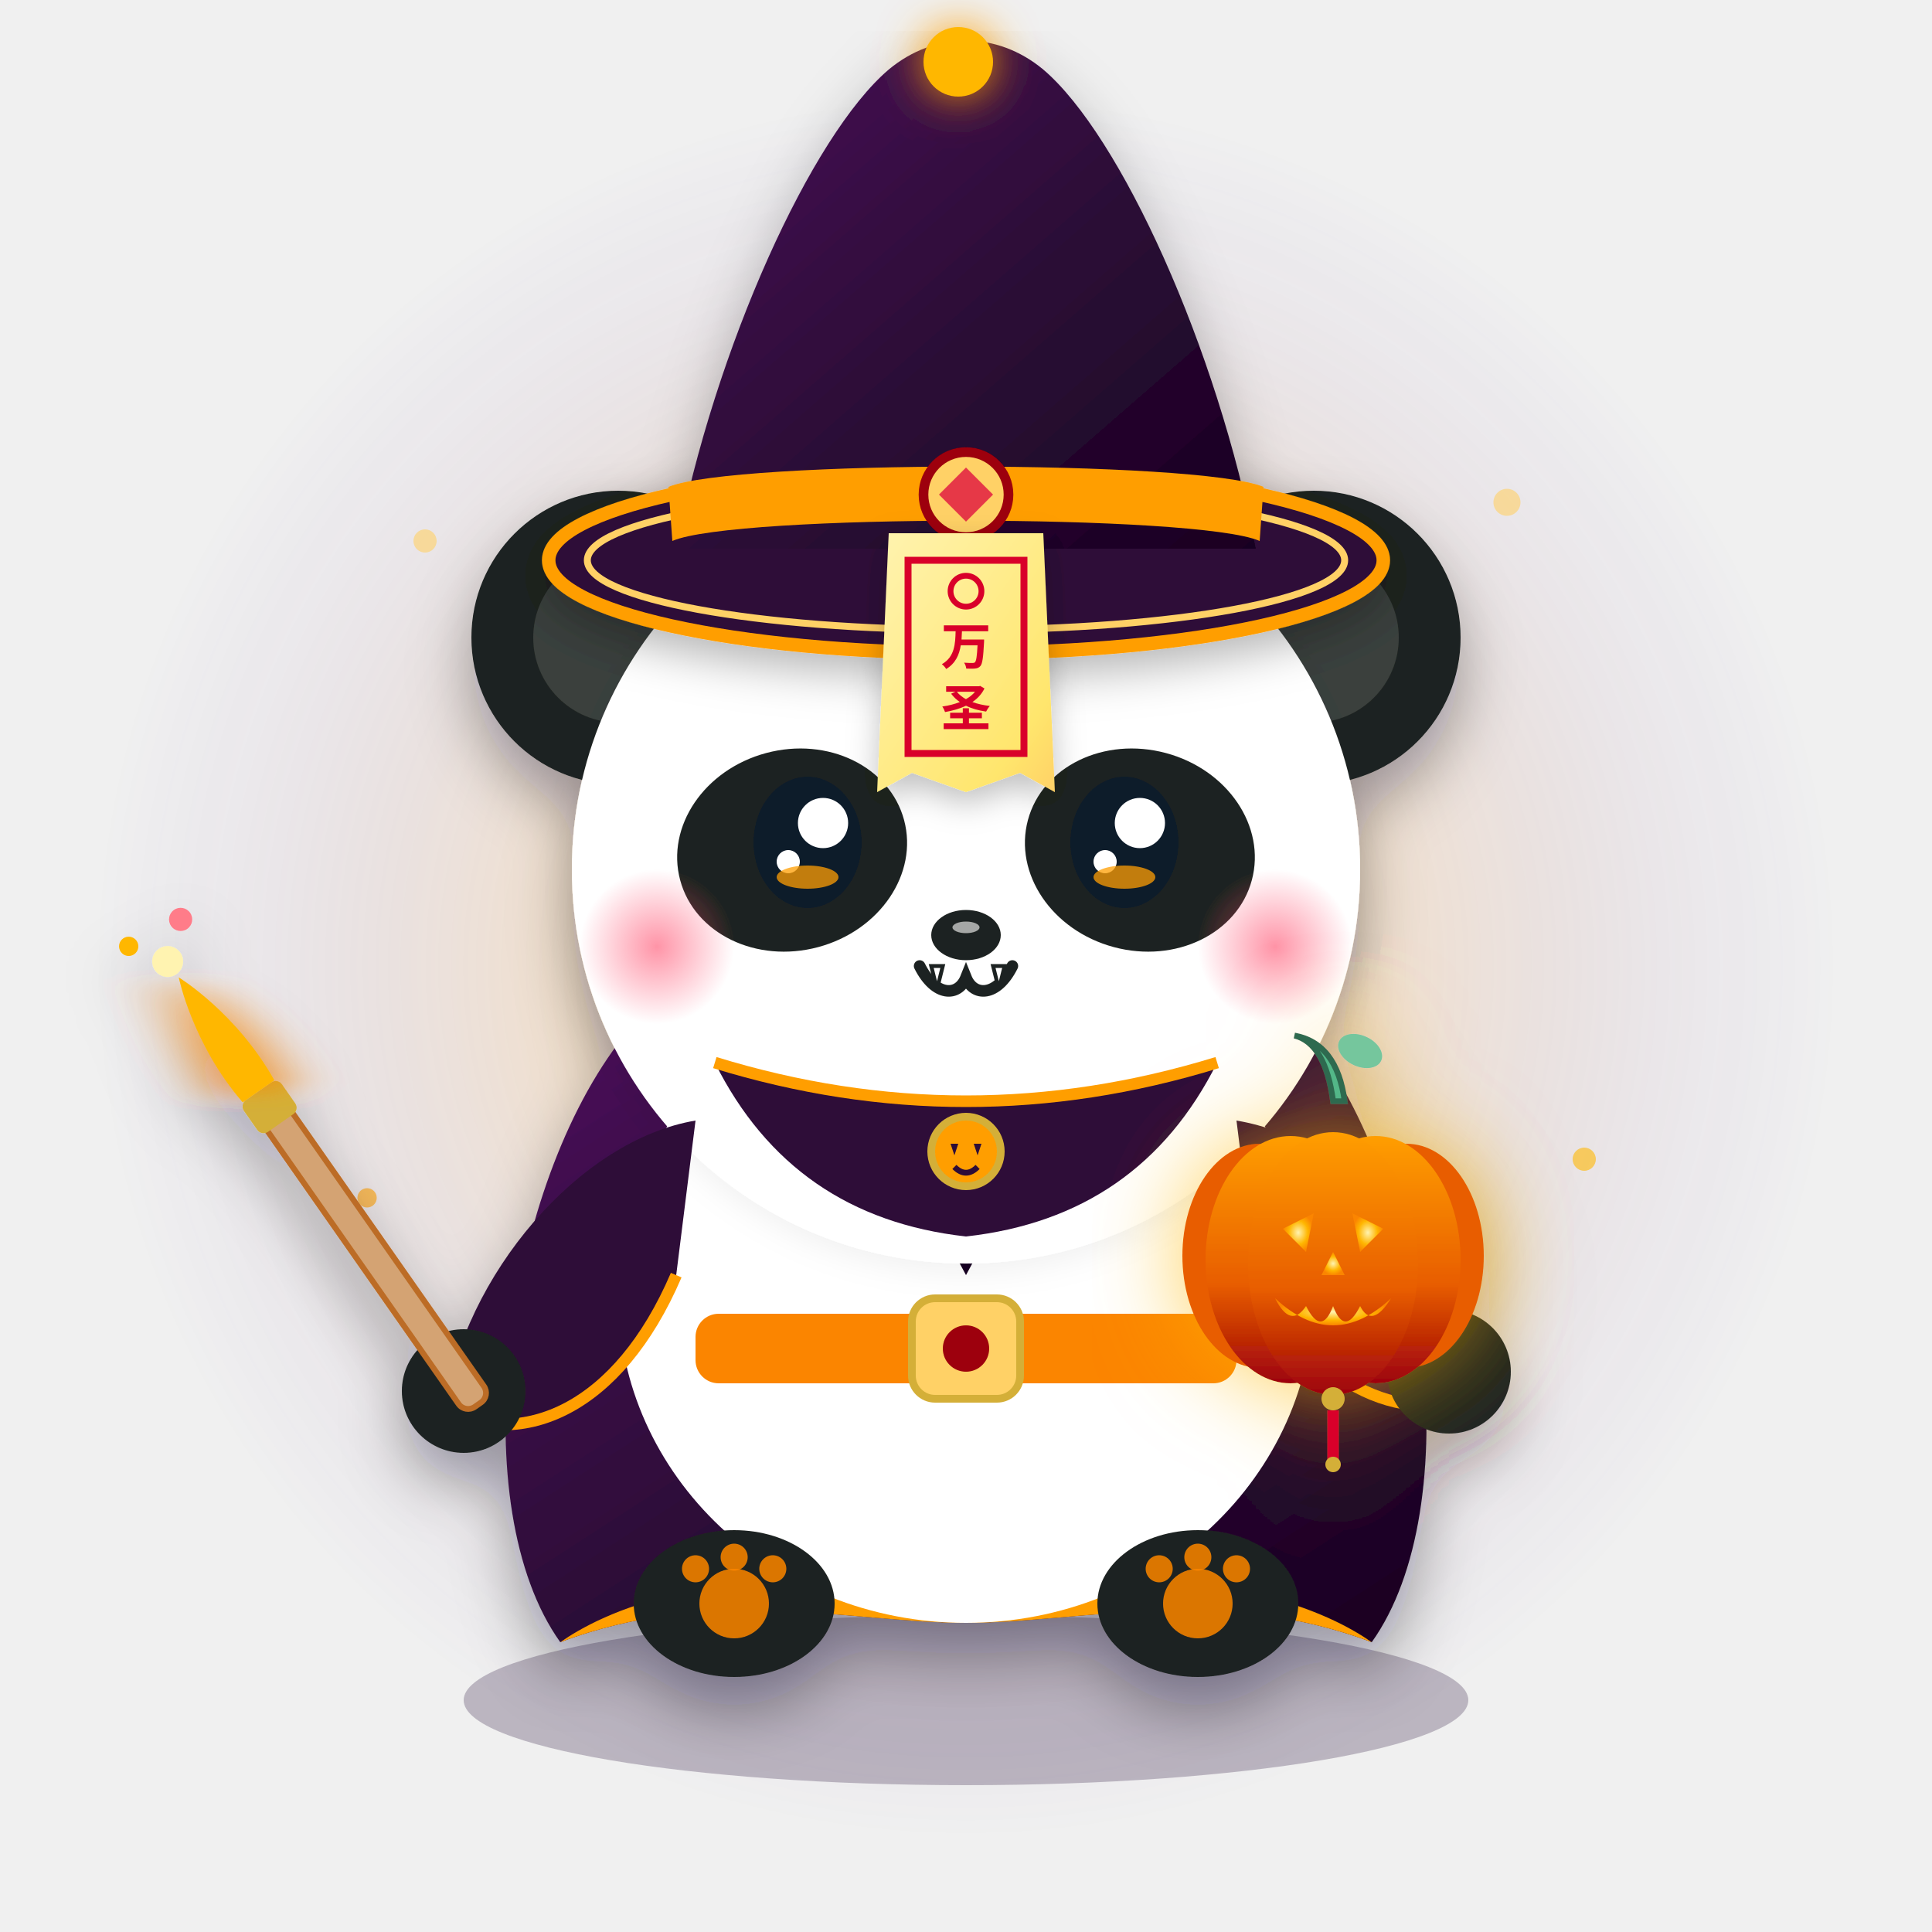
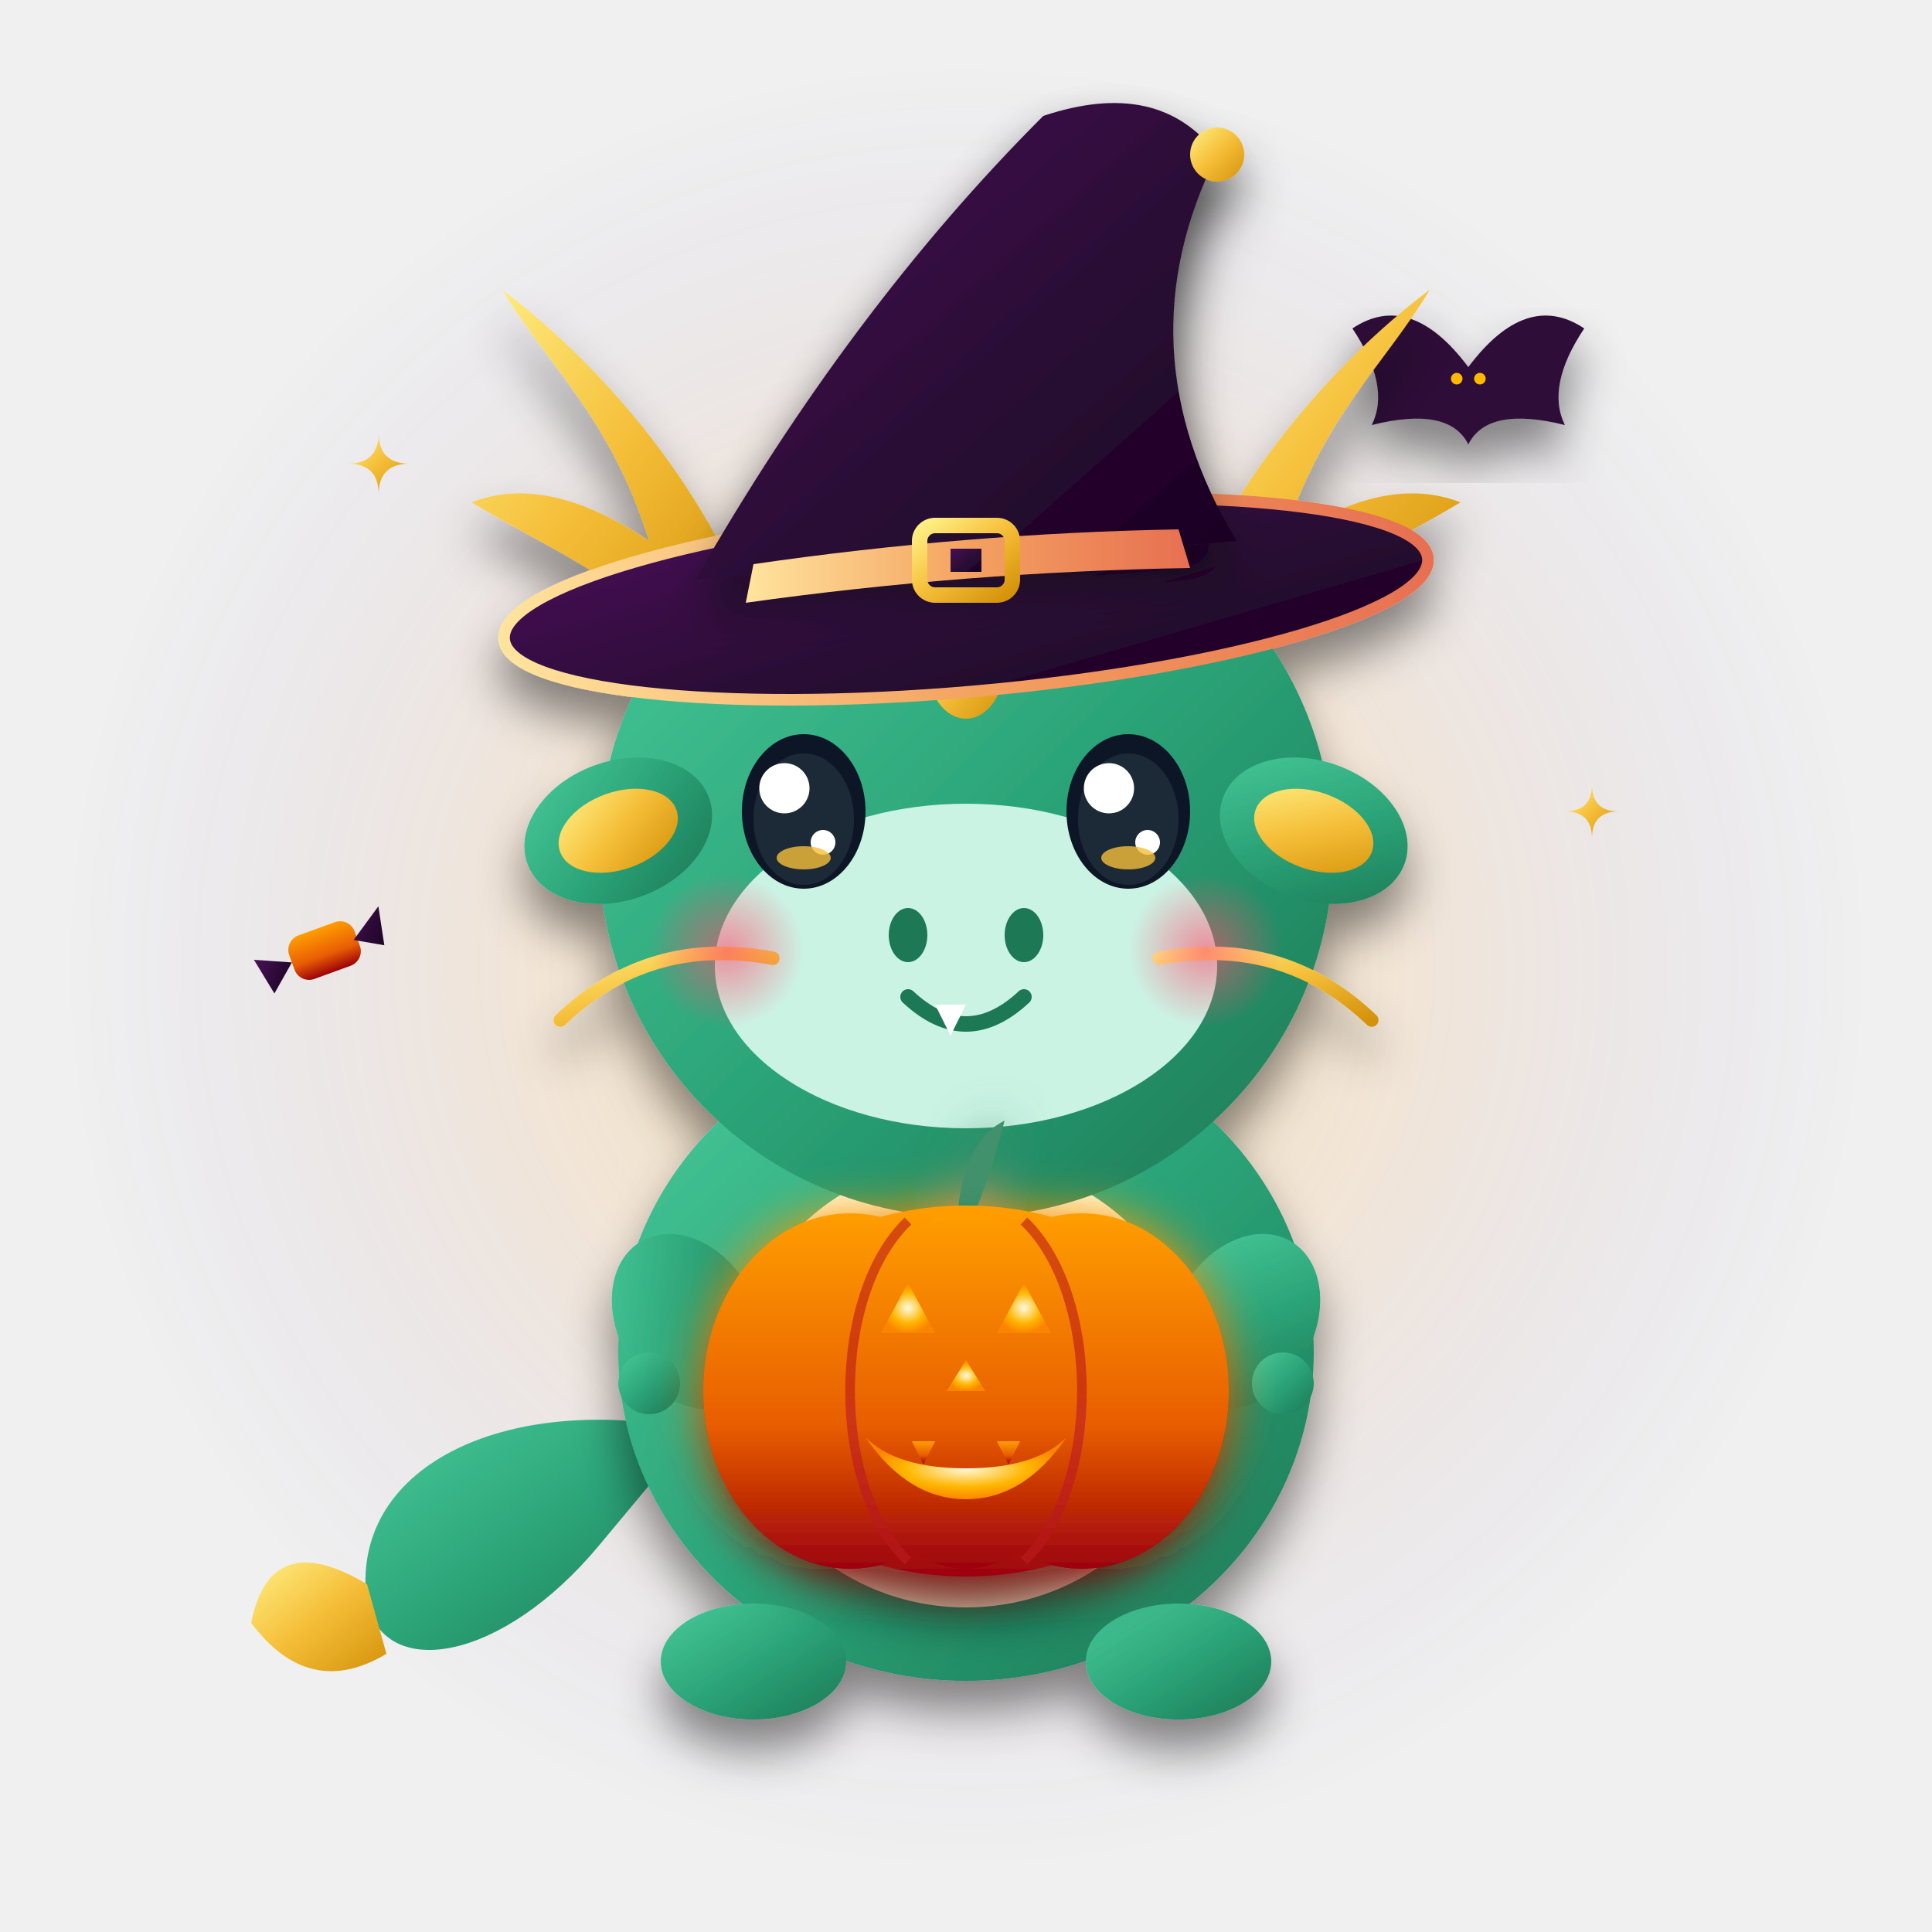
<svg xmlns="http://www.w3.org/2000/svg" viewBox="0 0 500 500" width="100%" height="100%">
  <defs>
    <radialGradient id="halloweenMoonGlow" cx="50%" cy="50%" r="50%">
-       <stop offset="0%" stop-color="#ffb703" stop-opacity="0.35" />
-       <stop offset="45%" stop-color="#fb8500" stop-opacity="0.15" />
+       <stop offset="0%" stop-color="#ffb703" stop-opacity="0.25" />
+       <stop offset="50%" stop-color="#fb8500" stop-opacity="0.1" />
      <stop offset="100%" stop-color="#3a0ca3" stop-opacity="0" />
    </radialGradient>
    <linearGradient id="witchPurple" x1="0%" y1="0%" x2="100%" y2="100%">
      <stop offset="0%" stop-color="#4a1259" />
      <stop offset="50%" stop-color="#2d0a38" />
      <stop offset="100%" stop-color="#190321" />
    </linearGradient>
+     <linearGradient id="dragonJade" x1="0%" y1="0%" x2="100%" y2="100%">
+       <stop offset="0%" stop-color="#48ca9b" />
+       <stop offset="50%" stop-color="#2ca579" />
+       <stop offset="100%" stop-color="#1b7855" />
+     </linearGradient>
+     <linearGradient id="dragonGold" x1="0%" y1="0%" x2="100%" y2="100%">
+       <stop offset="0%" stop-color="#fff085" />
+       <stop offset="50%" stop-color="#f5be38" />
+       <stop offset="100%" stop-color="#d4920a" />
+     </linearGradient>
+     <linearGradient id="dragonBelly" x1="0%" y1="0%" x2="0%" y2="100%">
+       <stop offset="0%" stop-color="#fefae0" />
+       <stop offset="100%" stop-color="#faedcd" />
+     </linearGradient>
    <linearGradient id="pumpkinOrange" x1="0%" y1="0%" x2="0%" y2="100%">
      <stop offset="0%" stop-color="#ff9e00" />
      <stop offset="60%" stop-color="#e85d04" />
      <stop offset="100%" stop-color="#9d0208" />
    </linearGradient>
    <radialGradient id="candleFire" cx="50%" cy="50%" r="50%">
-       <stop offset="0%" stop-color="#fff3b0" />
+       <stop offset="0%" stop-color="#fffbe0" />
      <stop offset="60%" stop-color="#ffb703" />
      <stop offset="100%" stop-color="#fb8500" />
    </radialGradient>
-     <linearGradient id="talismanYellow" x1="0%" y1="0%" x2="100%" y2="100%">
-       <stop offset="0%" stop-color="#fff3b0" />
-       <stop offset="80%" stop-color="#ffe66d" />
-       <stop offset="100%" stop-color="#ffd166" />
-     </linearGradient>
    <linearGradient id="spookyGold" x1="0%" y1="0%" x2="100%" y2="0%">
      <stop offset="0%" stop-color="#ffe49e" />
      <stop offset="50%" stop-color="#f4a261" />
      <stop offset="100%" stop-color="#e76f51" />
    </linearGradient>
-     <radialGradient id="pandaBlush" cx="50%" cy="50%" r="50%">
+     <radialGradient id="dragonBlush" cx="50%" cy="50%" r="50%">
      <stop offset="0%" stop-color="#ff4d6d" stop-opacity="0.6" />
      <stop offset="100%" stop-color="#ff4d6d" stop-opacity="0" />
    </radialGradient>
-     <filter id="spookyShadow" x="-15%" y="-15%" width="130%" height="130%">
-       <feDropShadow dx="0" dy="8" stdDeviation="8" flood-color="#120024" flood-opacity="0.35" />
+     <filter id="spookyShadow" x="-30%" y="-30%" width="160%" height="160%">
+       <feDropShadow dx="0" dy="8" stdDeviation="6" flood-color="#05010a" flood-opacity="0.45" />
    </filter>
-     <filter id="lanternGlow" x="-30%" y="-30%" width="160%" height="160%">
-       <feDropShadow dx="0" dy="0" stdDeviation="12" flood-color="#ffb703" flood-opacity="0.65" />
+     <filter id="pumpkinGlow" x="-50%" y="-50%" width="200%" height="200%">
+       <feGaussianBlur stdDeviation="6" result="blur" />
+       <feMerge>
+         <feMergeNode in="blur" />
+         <feMergeNode in="SourceGraphic" />
+       </feMerge>
    </filter>
  </defs>
  <style>
-     .ghost-float {
-       animation: floatMotion 3.8s ease-in-out infinite;
-       transform-origin: 250px 250px;
+     .float-mascot {
+       animation: halloweenFloat 3.8s ease-in-out infinite;
+       transform-origin: 250px 320px;
    }
    .bat-flutter {
-       animation: batFly 4.2s ease-in-out infinite;
-     }
-     .bat-flutter-reverse {
-       animation: batFlyReverse 3.6s ease-in-out infinite;
-     }
-     .lantern-light {
-       animation: flickerPulse 2.4s ease-in-out infinite alternate;
-       transform-origin: 345px 335px;
-     }
-     .magic-sparkle {
-       animation: sparkleGlow 2.8s ease-in-out infinite alternate;
-     }
-     .talisman-flutter {
-       animation: talismanWiggle 3.2s ease-in-out infinite;
-       transform-origin: 250px 145px;
+       animation: batFly 2.6s ease-in-out infinite alternate;
+       transform-origin: 380px 110px;
+     }
+     .pumpkin-lantern {
+       animation: pumpkinFlicker 3s ease-in-out infinite alternate;
+       transform-origin: 250px 350px;
+     }
+     .tail-wag {
+       animation: tailSway 2.8s ease-in-out infinite;
+       transform-origin: 160px 370px;
+     }
+     .hat-sway {
+       animation: hatTilt 3.8s ease-in-out infinite;
+       transform-origin: 250px 170px;
    }

-     @keyframes floatMotion {
-       0%, 100% { transform: translateY(0px) rotate(0deg); }
-       50% { transform: translateY(-9px) rotate(1.2deg); }
+     @keyframes halloweenFloat {
+       0%, 100% {
+         transform: translateY(0px) rotate(0deg);
+       }
+       50% {
+         transform: translateY(-8px) rotate(1deg);
+       }
+     }
+     @keyframes hatTilt {
+       0%, 100% {
+         transform: rotate(0deg);
+       }
+       50% {
+         transform: rotate(-2deg);
+       }
+     }
+     @keyframes pumpkinFlicker {
+       0% {
+         filter: drop-shadow(0 0 10px rgba(255, 183, 3, 0.45));
+       }
+       100% {
+         filter: drop-shadow(0 0 20px rgba(251, 133, 0, 0.8));
+       }
    }
    @keyframes batFly {
-       0%, 100% { transform: translateY(0) rotate(-4deg); }
-       50% { transform: translateY(-12px) rotate(6deg); }
-     }
-     @keyframes batFlyReverse {
-       0%, 100% { transform: translateY(0) rotate(5deg); }
-       50% { transform: translateY(-10px) rotate(-5deg); }
-     }
-     @keyframes flickerPulse {
-       0% { opacity: 0.88; transform: scale(0.98); }
-       100% { opacity: 1; transform: scale(1.03); }
-     }
-     @keyframes sparkleGlow {
-       0% { opacity: 0.4; transform: scale(0.85); }
-       100% { opacity: 1; transform: scale(1.15); }
-     }
-     @keyframes talismanWiggle {
-       0%, 100% { transform: rotate(0deg); }
-       35% { transform: rotate(3deg); }
-       75% { transform: rotate(-2deg); }
+       0% {
+         transform: translateY(0px) rotate(-3deg);
+       }
+       100% {
+         transform: translateY(-6px) rotate(4deg);
+       }
+     }
+     @keyframes tailSway {
+       0%, 100% {
+         transform: rotate(0deg);
+       }
+       50% {
+         transform: rotate(-8deg);
+       }
    }
  </style>
-   <circle cx="250" cy="250" r="225" fill="url(#halloweenMoonGlow)" />
-   <g class="magic-sparkle" opacity="0.6">
-     <circle cx="110" cy="140" r="3" fill="#ffd166" />
-     <circle cx="390" cy="130" r="3.5" fill="#ffd166" />
-     <circle cx="95" cy="310" r="2.5" fill="#ff9e00" />
-     <circle cx="410" cy="300" r="3" fill="#ffb703" />
-   </g>
-   <ellipse cx="250" cy="440" rx="130" ry="22" fill="#1a042e" opacity="0.25" />
-   <g class="ghost-float" filter="url(#spookyShadow)">
-     <path d="M 160 270 C 130 310, 120 390, 145 425 C 185 410, 220 420, 250 420 C 280 420, 315 410, 355 425 C 380 390, 370 310, 340 270 Z" fill="url(#witchPurple)" />
-     <path d="M 145 425 C 185 410, 220 420, 250 420 C 280 420, 315 410, 355 425 C 345 418, 315 402, 250 412 C 185 402, 155 418, 145 425 Z" fill="#ff9e00" />
-     <ellipse cx="250" cy="335" rx="90" ry="85" fill="#ffffff" />
-     <path d="M 215 265 L 250 330 L 285 265 Z" fill="#190321" />
-     <path d="M 223 265 L 250 315 L 277 265" fill="none" stroke="#ff9e00" stroke-width="4.5" />
-     <path d="M 229 265 L 250 305 L 271 265" fill="none" stroke="#ffd166" stroke-width="3" />
-     <rect x="180" y="340" width="140" height="18" rx="6" fill="#fb8500" />
-     <rect x="236" y="336" width="28" height="26" rx="6" fill="#ffd166" stroke="#d4af37" stroke-width="2" />
-     <circle cx="250" cy="349" r="6" fill="#9d0208" />
-     <ellipse cx="190" cy="415" rx="26" ry="19" fill="#1f2421" />
-     <circle cx="190" cy="415" r="9" fill="#fb8500" opacity="0.85" />
-     <circle cx="180" cy="406" r="3.5" fill="#fb8500" opacity="0.85" />
-     <circle cx="190" cy="403" r="3.5" fill="#fb8500" opacity="0.85" />
-     <circle cx="200" cy="406" r="3.5" fill="#fb8500" opacity="0.85" />
-     <ellipse cx="310" cy="415" rx="26" ry="19" fill="#1f2421" />
-     <circle cx="310" cy="415" r="9" fill="#fb8500" opacity="0.85" />
-     <circle cx="300" cy="406" r="3.5" fill="#fb8500" opacity="0.85" />
-     <circle cx="310" cy="403" r="3.5" fill="#fb8500" opacity="0.85" />
-     <circle cx="320" cy="406" r="3.5" fill="#fb8500" opacity="0.85" />
-     <circle cx="160" cy="165" r="38" fill="#1f2421" />
-     <circle cx="160" cy="165" r="22" fill="#3a403d" />
-     <circle cx="340" cy="165" r="38" fill="#1f2421" />
-     <circle cx="340" cy="165" r="22" fill="#3a403d" />
-     <circle cx="250" cy="225" r="102" fill="#ffffff" filter="drop-shadow(0 2px 4px rgba(0,0,0,0.06))" />
-     <ellipse cx="205" cy="220" rx="30" ry="26" fill="#1f2421" transform="rotate(-15 205 220)" />
-     <ellipse cx="295" cy="220" rx="30" ry="26" fill="#1f2421" transform="rotate(15 295 220)" />
-     <ellipse cx="209" cy="218" rx="14" ry="17" fill="#0d1b2a" />
-     <circle cx="213" cy="213" r="6.5" fill="#ffffff" />
-     <circle cx="204" cy="223" r="3" fill="#ffffff" />
-     <ellipse cx="209" cy="227" rx="8" ry="3" fill="#ff9e00" opacity="0.75" />
-     <ellipse cx="291" cy="218" rx="14" ry="17" fill="#0d1b2a" />
-     <circle cx="295" cy="213" r="6.5" fill="#ffffff" />
-     <circle cx="286" cy="223" r="3" fill="#ffffff" />
-     <ellipse cx="291" cy="227" rx="8" ry="3" fill="#ff9e00" opacity="0.75" />
-     <circle cx="170" cy="245" r="20" fill="url(#pandaBlush)" />
-     <circle cx="330" cy="245" r="20" fill="url(#pandaBlush)" />
-     <ellipse cx="250" cy="242" rx="9" ry="6.5" fill="#1f2421" />
-     <ellipse cx="250" cy="240" rx="3.5" ry="1.5" fill="#ffffff" opacity="0.6" />
-     <path d="M 238 250 C 242 258, 248 258, 250 253 C 252 258, 258 258, 262 250" fill="none" stroke="#1f2421" stroke-width="3" stroke-linecap="round" />
-     <polygon points="241,250 244,250 242.5,256" fill="#ffffff" stroke="#1f2421" stroke-width="1" />
-     <polygon points="257,250 260,250 258.5,256" fill="#ffffff" stroke="#1f2421" stroke-width="1" />
-     <path d="M 185 275 Q 250 295 315 275 Q 295 315 250 320 Q 205 315 185 275 Z" fill="#2d0a38" />
-     <path d="M 185 275 Q 250 295 315 275" fill="none" stroke="#ff9e00" stroke-width="3" />
-     <circle cx="250" cy="298" r="9" fill="#ff9e00" stroke="#d4af37" stroke-width="2" />
-     <polygon points="246,296 248,296 247,299" fill="#2d0a38" />
-     <polygon points="252,296 254,296 253,299" fill="#2d0a38" />
-     <path d="M 247 302 Q 250 305 253 302" fill="none" stroke="#2d0a38" stroke-width="1.5" />
-     <ellipse cx="250" cy="145" rx="108" ry="24" fill="#2d0a38" stroke="#ff9e00" stroke-width="3.5" filter="drop-shadow(0 4px 6px rgba(0,0,0,0.3))" />
-     <ellipse cx="250" cy="145" rx="98" ry="18" fill="none" stroke="#ffd166" stroke-width="1.8" />
-     <path d="M 175 142 C 185 90, 210 35, 230 18 C 242 8, 258 8, 270 18 C 290 35, 315 90, 325 142 Z" fill="url(#witchPurple)" />
-     <path d="M 174 140 C 190 133, 310 133, 326 140 L 327 126 C 310 119, 190 119, 173 126 Z" fill="#ff9e00" />
-     <circle cx="250" cy="128" r="11" fill="#ffd166" stroke="#9d0208" stroke-width="2.5" />
-     <polygon points="250,121 257,128 250,135 243,128" fill="#e63946" />
-     <circle cx="248" cy="16" r="9" fill="#ffb703" filter="drop-shadow(0 0 6px #ff9e00)" />
-     <g class="talisman-flutter">
-       <polygon points="230,138 270,138 273,205 264,200 250,205 236,200 227,205" fill="url(#talismanYellow)" filter="drop-shadow(0 3px 4px rgba(0,0,0,0.25))" />
-       <path d="M 235 145 L 265 145 L 265 195 L 235 195 Z" fill="none" stroke="#d90429" stroke-width="1.8" />
-       <circle cx="250" cy="153" r="4" fill="none" stroke="#d90429" stroke-width="1.5" />
-       <text x="250" y="172" font-family="'Noto Serif SC', serif, 'SimSun'" font-size="13" font-weight="900" fill="#d90429" text-anchor="middle">万</text>
-       <text x="250" y="188" font-family="'Noto Serif SC', serif, 'SimSun'" font-size="13" font-weight="900" fill="#d90429" text-anchor="middle">圣</text>
+   <circle cx="250" cy="250" r="235" fill="url(#halloweenMoonGlow)" />
+   <g class="bat-flutter" filter="url(#spookyShadow)">
+     <path d="M 380 95 Q 365 75 350 85 Q 360 100 355 110 Q 375 105 380 115 Q 385 105 405 110 Q 400 100 410 85 Q 395 75 380 95 Z" fill="#2d0a38" />
+     <circle cx="377" cy="98" r="1.5" fill="#ffb703" />
+     <circle cx="383" cy="98" r="1.5" fill="#ffb703" />
+   </g>
+   <g>
+     <path d="M 90 120 Q 98 120 98 112 Q 98 120 106 120 Q 98 120 98 128 Q 98 120 90 120 Z" fill="url(#dragonGold)" />
+     <path d="M 405 210 Q 412 210 412 203 Q 412 210 419 210 Q 412 210 412 217 Q 412 210 405 210 Z" fill="url(#dragonGold)" />
+     <rect x="75" y="240" width="18" height="12" rx="4" fill="url(#pumpkinOrange)" transform="rotate(-20 84 246)" />
+     <polygon points="66,242 75,246 68,252" fill="url(#witchPurple)" transform="rotate(-20 84 246)" />
+     <polygon points="101,240 92,246 99,250" fill="url(#witchPurple)" transform="rotate(-20 84 246)" />
+   </g>
+   <g class="tail-wag">
+     <path d="M 180 370 C 130 360, 90 380, 95 415 C 100 435, 130 430, 155 400 Z" fill="url(#dragonJade)" />
+     <path d="M 95 410 Q 70 395 65 420 Q 80 440 100 428 Z" fill="url(#dragonGold)" />
+   </g>
+   <g class="float-mascot" filter="url(#spookyShadow)">
+     <ellipse cx="250" cy="350" rx="90" ry="85" fill="url(#dragonJade)" />
+     <ellipse cx="250" cy="358" rx="60" ry="58" fill="url(#dragonBelly)" />
+     <path d="M 215 340 Q 250 352 285 340" fill="none" stroke="#d4af37" stroke-width="3" stroke-linecap="round" />
+     <path d="M 210 365 Q 250 377 290 365" fill="none" stroke="#d4af37" stroke-width="3" stroke-linecap="round" />
+     <path d="M 218 390 Q 250 402 282 390" fill="none" stroke="#d4af37" stroke-width="3" stroke-linecap="round" />
+     <ellipse cx="195" cy="430" rx="24" ry="15" fill="url(#dragonJade)" />
+     <ellipse cx="305" cy="430" rx="24" ry="15" fill="url(#dragonJade)" />
+     <path d="M 195 160 C 180 120, 150 90, 130 75 C 142 95, 158 108, 168 140 C 150 128, 135 125, 122 130 C 142 142, 158 148, 175 165 Z" fill="url(#dragonGold)" />
+     <path d="M 305 160 C 320 120, 350 90, 370 75 C 358 95, 342 108, 332 140 C 350 128, 365 125, 378 130 C 358 142, 342 148, 325 165 Z" fill="url(#dragonGold)" />
+     <circle cx="250" cy="220" r="95" fill="url(#dragonJade)" />
+     <ellipse cx="160" cy="215" rx="25" ry="18" fill="url(#dragonJade)" transform="rotate(-20 160 215)" />
+     <ellipse cx="160" cy="215" rx="16" ry="10" fill="url(#dragonGold)" transform="rotate(-20 160 215)" />
+     <ellipse cx="340" cy="215" rx="25" ry="18" fill="url(#dragonJade)" transform="rotate(20 340 215)" />
+     <ellipse cx="340" cy="215" rx="16" ry="10" fill="url(#dragonGold)" transform="rotate(20 340 215)" />
+     <ellipse cx="250" cy="250" rx="65" ry="42" fill="#cbf3e4" />
+     <ellipse cx="235" cy="242" rx="5" ry="7" fill="#1b7855" />
+     <ellipse cx="265" cy="242" rx="5" ry="7" fill="#1b7855" />
+     <path d="M 235 258 Q 250 272 265 258" fill="none" stroke="#1b7855" stroke-width="4" stroke-linecap="round" />
+     <polygon points="242,260 246,268 250,260" fill="#ffffff" />
+     <path d="M 200 248 Q 168 242 145 264" fill="none" stroke="url(#dragonGold)" stroke-width="3.5" stroke-linecap="round" />
+     <path d="M 300 248 Q 332 242 355 264" fill="none" stroke="url(#dragonGold)" stroke-width="3.5" stroke-linecap="round" />
+     <circle cx="188" cy="246" r="20" fill="url(#dragonBlush)" />
+     <circle cx="312" cy="246" r="20" fill="url(#dragonBlush)" />
+     <ellipse cx="208" cy="210" rx="16" ry="20" fill="#111827" />
+     <ellipse cx="208" cy="212" rx="13" ry="17" fill="#1f2937" />
+     <circle cx="203" cy="204" r="6.5" fill="#ffffff" />
+     <circle cx="213" cy="218" r="3.2" fill="#ffffff" />
+     <ellipse cx="208" cy="222" rx="7" ry="3" fill="#f5be38" opacity="0.8" />
+     <ellipse cx="292" cy="210" rx="16" ry="20" fill="#111827" />
+     <ellipse cx="292" cy="212" rx="13" ry="17" fill="#1f2937" />
+     <circle cx="287" cy="204" r="6.5" fill="#ffffff" />
+     <circle cx="297" cy="218" r="3.2" fill="#ffffff" />
+     <ellipse cx="292" cy="222" rx="7" ry="3" fill="#f5be38" opacity="0.8" />
+     <ellipse cx="250" cy="172" rx="10" ry="14" fill="url(#dragonGold)" />
+     <circle cx="250" cy="170" r="5.5" fill="#ffffff" />
+     <g class="hat-sway">
+       <ellipse cx="250" cy="155" rx="120" ry="24" fill="url(#witchPurple)" stroke="url(#spookyGold)" stroke-width="3" transform="rotate(-5 250 155)" />
+       <path d="M 180 150 Q 220 80 270 30 Q 300 20 315 40 Q 290 90 320 140 Z" fill="url(#witchPurple)" filter="url(#spookyShadow)" />
+       <path d="M 195 146 Q 250 138 305 137 L 308 147 Q 250 148 193 156 Z" fill="url(#spookyGold)" />
+       <rect x="238" y="136" width="24" height="18" rx="4" fill="none" stroke="url(#dragonGold)" stroke-width="4" />
+       <rect x="246" y="142" width="8" height="6" fill="url(#witchPurple)" />
+       <circle cx="315" cy="40" r="7" fill="url(#dragonGold)" />
    </g>
-     <g transform="translate(0, 0)">
-       <path d="M 180 290 C 150 295, 120 330, 115 365 C 135 375, 160 365, 175 330 Z" fill="#2d0a38" />
-       <path d="M 115 365 C 135 375, 160 365, 175 330" fill="none" stroke="#ff9e00" stroke-width="3" />
-       <circle cx="120" cy="360" r="16" fill="#1f2421" />
-       <g transform="rotate(-35 120 360)">
-         <rect x="117" y="270" width="8" height="95" rx="3" fill="#d4a373" stroke="#bc6c25" stroke-width="1.5" />
-         <rect x="115" y="266" width="12" height="10" rx="2" fill="#d4af37" />
-         <path d="M 116 266 C 114 246, 121 230, 121 230 C 121 230, 128 246, 126 266 Z" fill="#ffb703" filter="drop-shadow(0 0 6px #fb8500)" />
-         <circle cx="121" cy="225" r="4" fill="#fff3b0" />
-         <circle cx="115" cy="216" r="2.5" fill="#ffb703" />
-         <circle cx="130" cy="218" r="3" fill="#ff7b89" />
-       </g>
-     </g>
-     <path d="M 320 290 C 350 295, 375 325, 385 360 C 365 370, 340 360, 325 330 Z" fill="#2d0a38" />
-     <path d="M 385 360 C 365 370, 340 360, 325 330" fill="none" stroke="#ff9e00" stroke-width="3" />
-     <circle cx="375" cy="355" r="16" fill="#1f2421" />
-     <g class="lantern-light" filter="url(#lanternGlow)">
-       <path d="M 345 285 Q 343 270 335 268 Q 346 270 348 285 Z" fill="#52b788" stroke="#2d6a4f" stroke-width="1.5" />
-       <ellipse cx="352" cy="272" rx="6" ry="4" fill="#74c69d" transform="rotate(25 352 272)" />
-       <ellipse cx="326" cy="325" rx="20" ry="29" fill="#e85d04" />
-       <ellipse cx="364" cy="325" rx="20" ry="29" fill="#e85d04" />
-       <ellipse cx="334" cy="326" rx="22" ry="32" fill="url(#pumpkinOrange)" />
-       <ellipse cx="356" cy="326" rx="22" ry="32" fill="url(#pumpkinOrange)" />
-       <ellipse cx="345" cy="327" rx="22" ry="34" fill="url(#pumpkinOrange)" />
-       <polygon points="332,318 340,314 338,324" fill="url(#candleFire)" />
-       <polygon points="358,318 350,314 352,324" fill="url(#candleFire)" />
-       <polygon points="345,324 342,330 348,330" fill="url(#candleFire)" />
-       <path d="M 330 336 Q 345 350 360 336 Q 355 344 352 338 Q 348 346 345 338 Q 342 346 338 338 Q 334 344 330 336 Z" fill="url(#candleFire)" />
-       <g transform="translate(345, 362)">
-         <circle cx="0" cy="0" r="3" fill="#d4af37" />
-         <line x1="0" y1="3" x2="0" y2="16" stroke="#d90429" stroke-width="3" />
-         <circle cx="0" cy="17" r="2" fill="#d4af37" />
-       </g>
-     </g>
+     <ellipse cx="178" cy="342" rx="18" ry="24" fill="url(#dragonJade)" transform="rotate(-30 178 342)" />
+     <circle cx="168" cy="358" r="8" fill="url(#dragonJade)" />
+     <ellipse cx="322" cy="342" rx="18" ry="24" fill="url(#dragonJade)" transform="rotate(30 322 342)" />
+     <circle cx="332" cy="358" r="8" fill="url(#dragonJade)" />
+   </g>
+   <g class="pumpkin-lantern" filter="url(#pumpkinGlow)">
+     <path d="M 248 312 Q 250 295 260 290 Q 256 305 253 312 Z" fill="#40916c" />
+     <ellipse cx="250" cy="360" rx="64" ry="48" fill="url(#pumpkinOrange)" filter="url(#spookyShadow)" />
+     <ellipse cx="220" cy="360" rx="38" ry="46" fill="url(#pumpkinOrange)" />
+     <ellipse cx="280" cy="360" rx="38" ry="46" fill="url(#pumpkinOrange)" />
+     <ellipse cx="250" cy="360" rx="32" ry="46" fill="url(#pumpkinOrange)" />
+     <path d="M 235 316 C 215 335 215 385 235 404" fill="none" stroke="#ba181b" stroke-width="2.5" opacity="0.6" />
+     <path d="M 265 316 C 285 335 285 385 265 404" fill="none" stroke="#ba181b" stroke-width="2.5" opacity="0.6" />
+     <polygon points="228,345 242,345 235,332" fill="url(#candleFire)" />
+     <polygon points="258,345 272,345 265,332" fill="url(#candleFire)" />
+     <polygon points="250,352 245,360 255,360" fill="url(#candleFire)" />
+     <path d="M 224 372 Q 235 388 250 388 Q 265 388 276 372 Q 268 380 250 380 Q 232 380 224 372 Z" fill="url(#candleFire)" />
+     <polygon points="236,373 242,373 239,379" fill="url(#pumpkinOrange)" />
+     <polygon points="258,373 264,373 261,379" fill="url(#pumpkinOrange)" />
  </g>
</svg>
